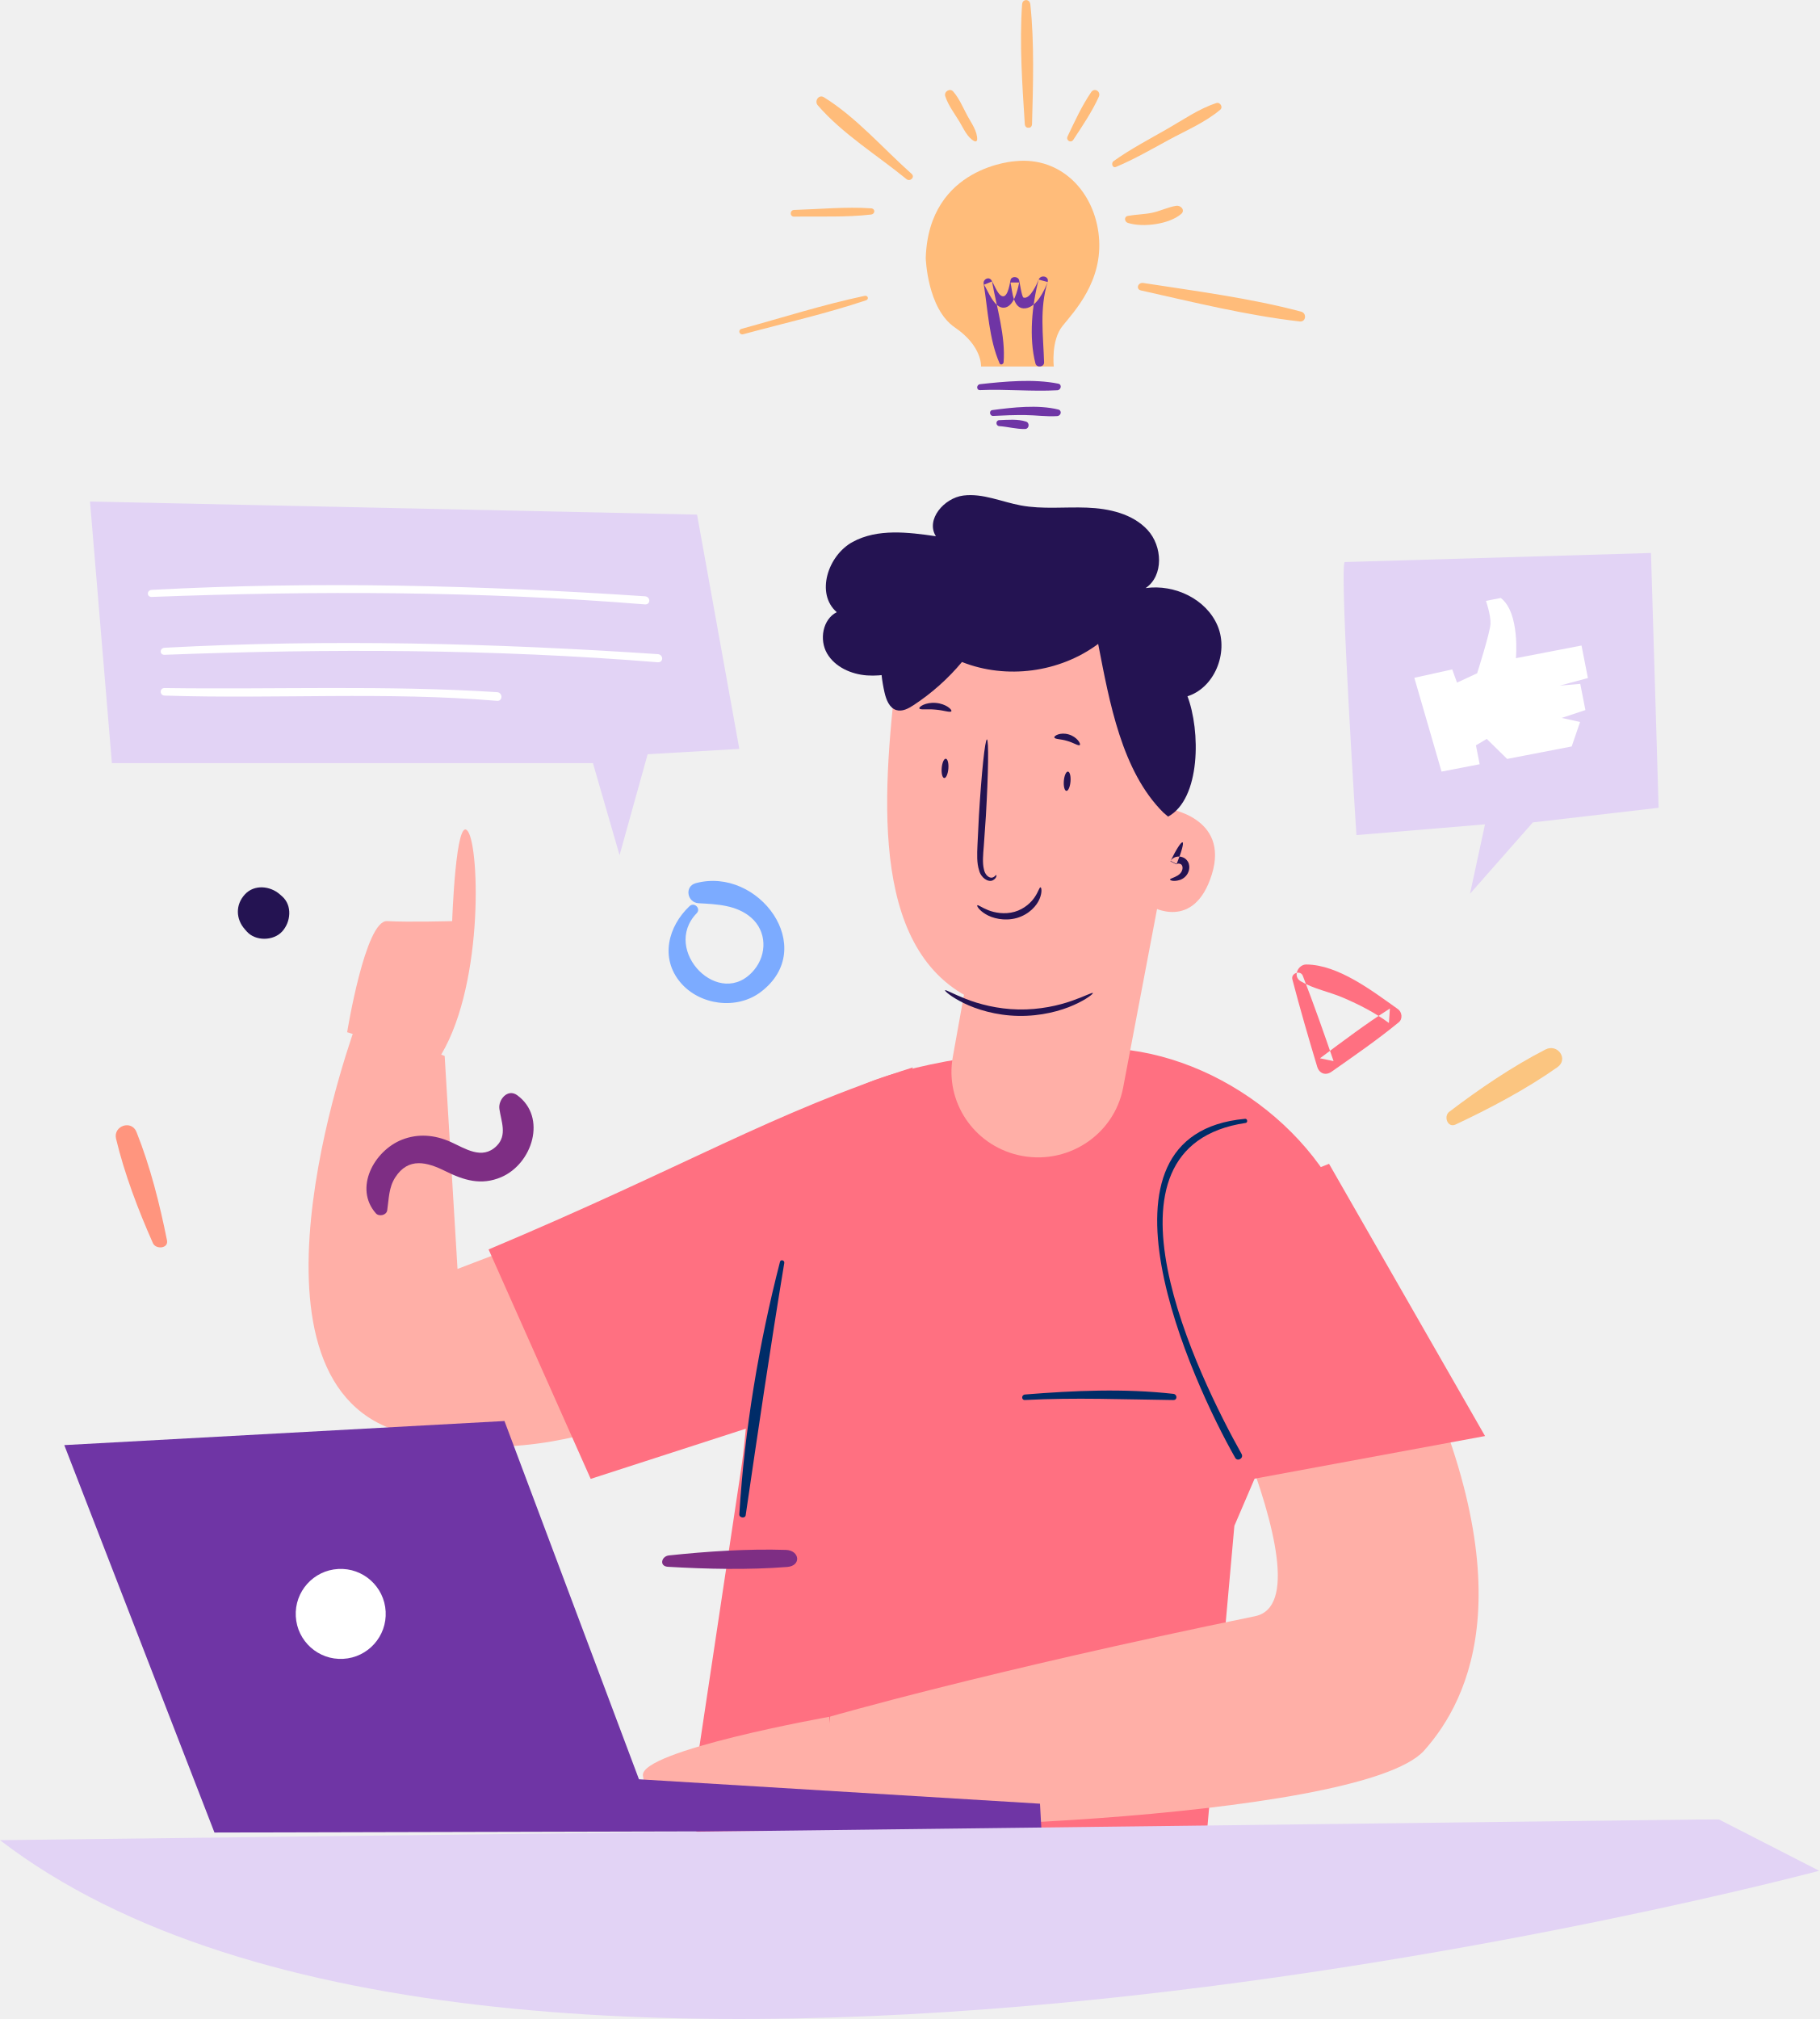
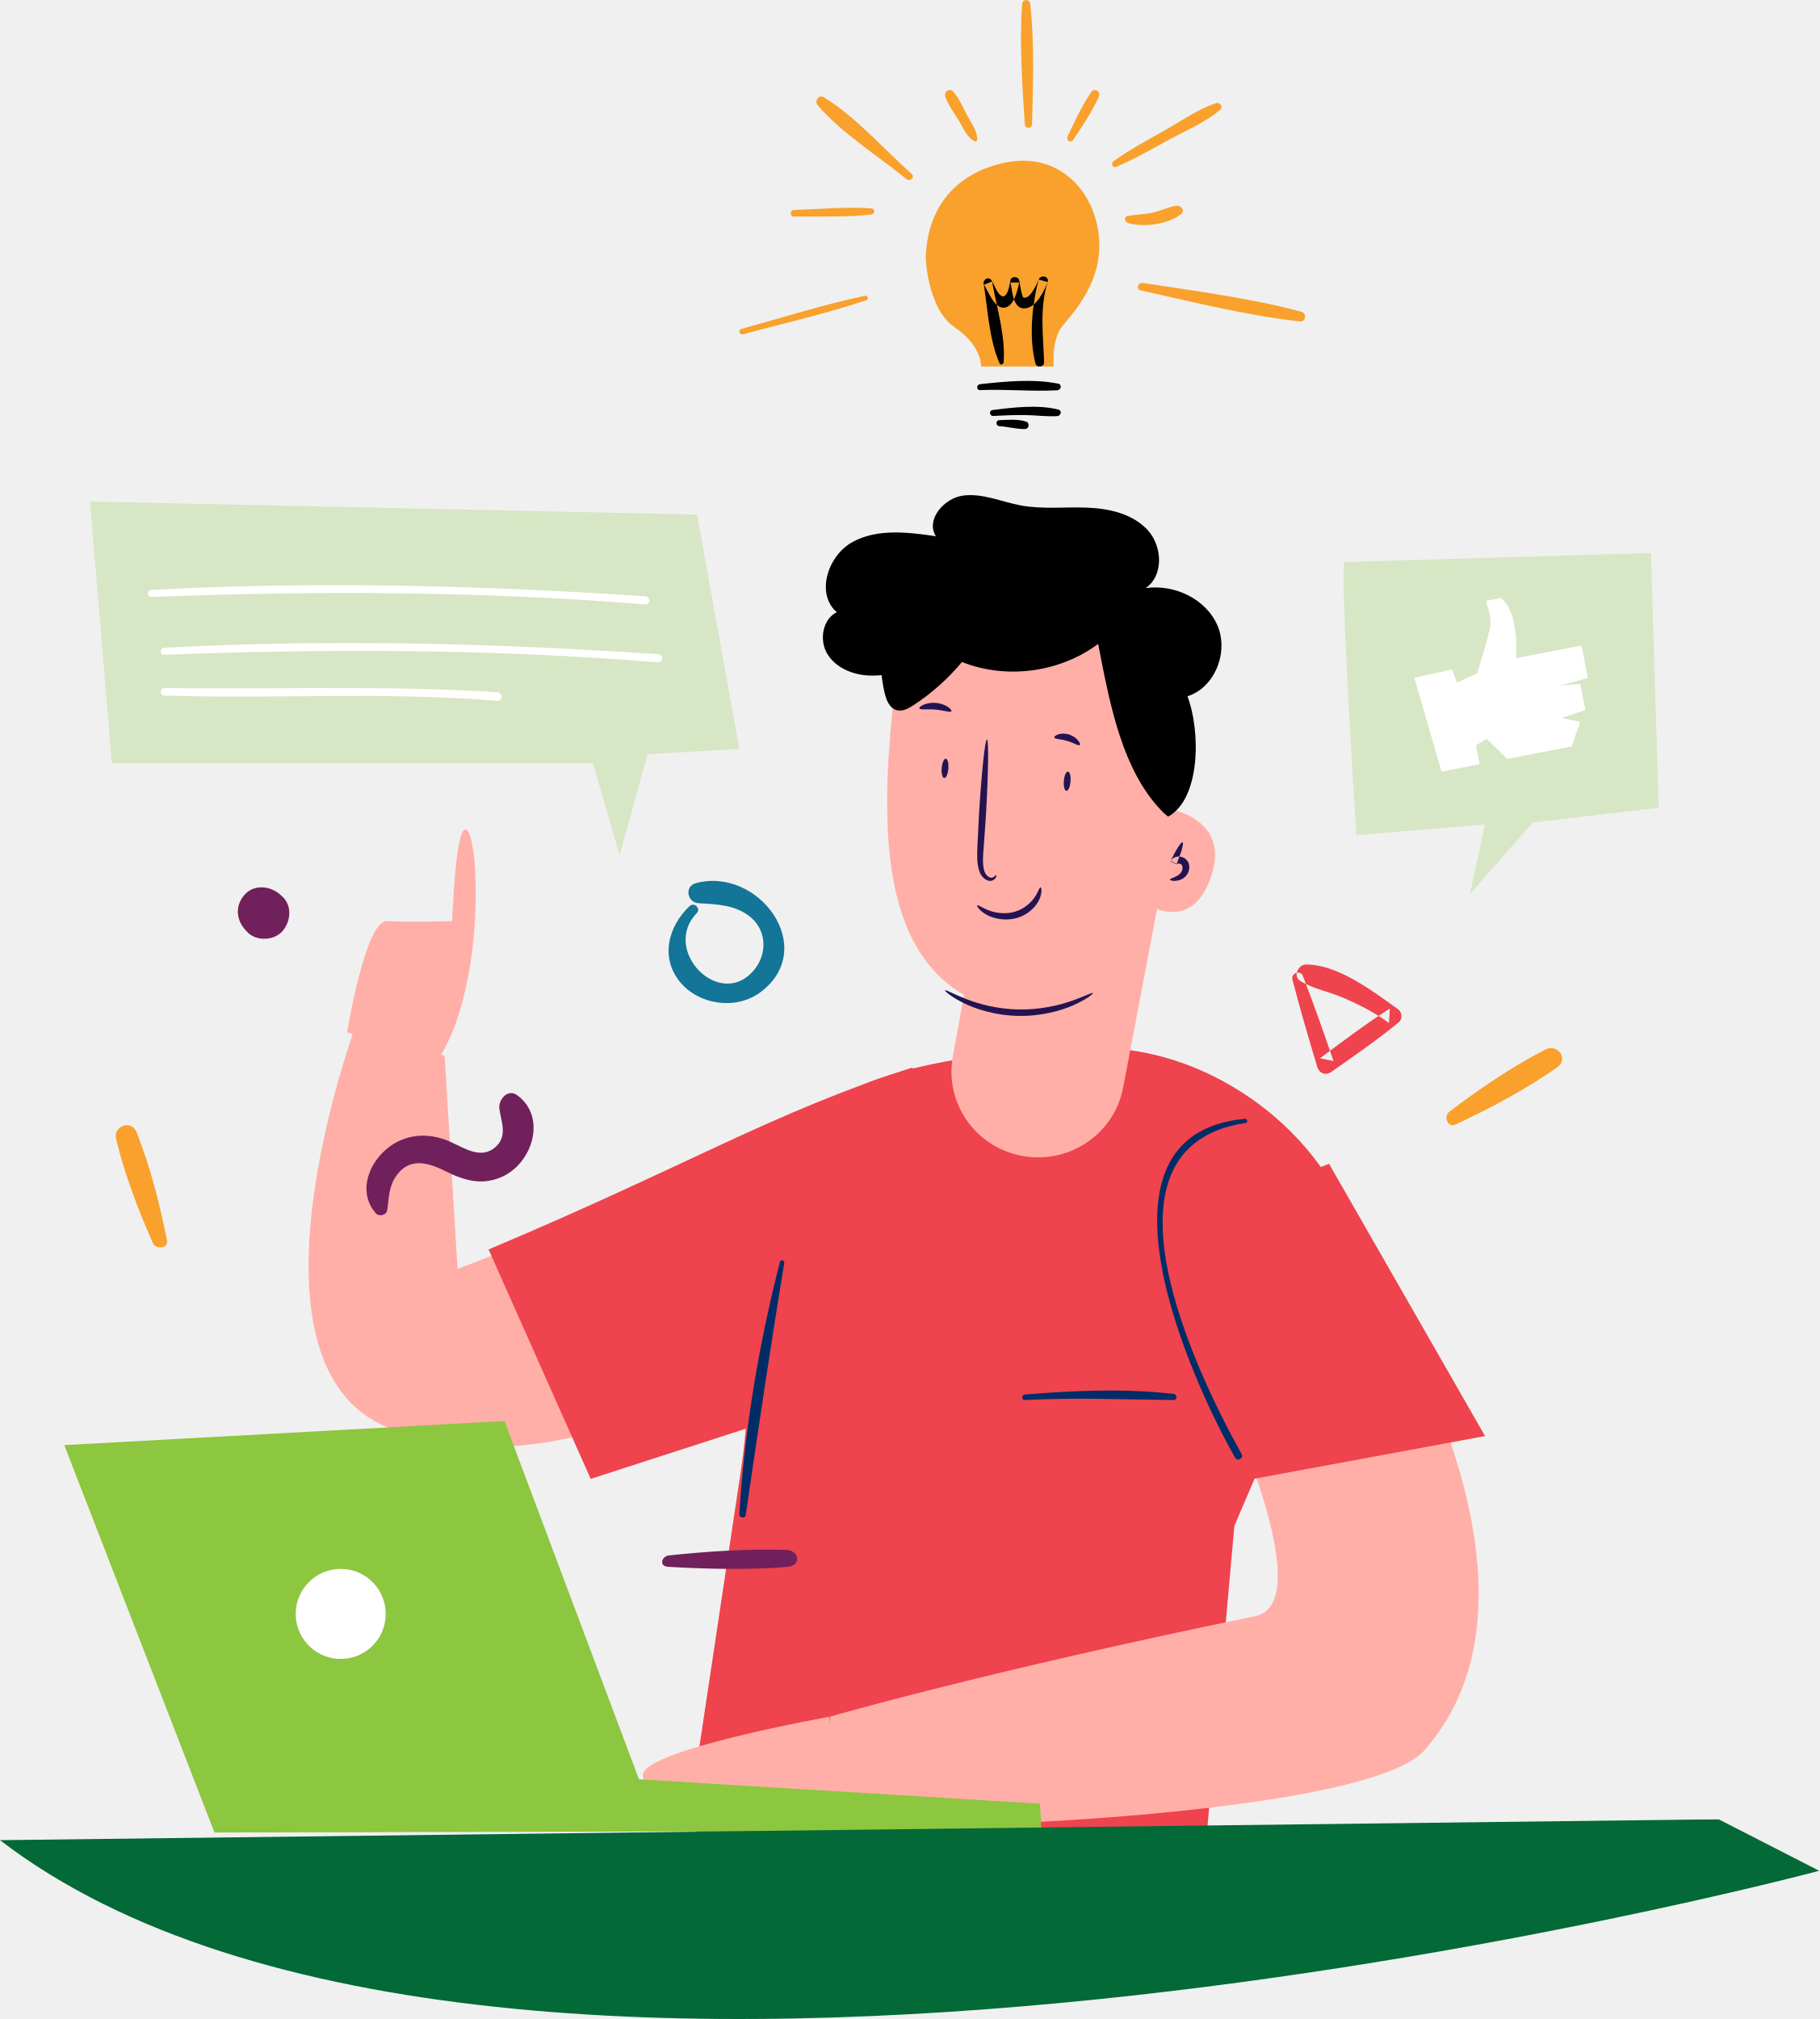
- <svg xmlns="http://www.w3.org/2000/svg" xmlns:xlink="http://www.w3.org/1999/xlink" width="283px" height="314px" viewBox="0 0 283 314" version="1.1">
-   <defs>
+ <svg xmlns="http://www.w3.org/2000/svg" xmlns:xlink="http://www.w3.org/1999/xlink" width="283px" height="314px" viewBox="0 0 283 314" version="1.1" id="svg2">
+   <defs id="defs1">
    <polygon id="path-1" points="0 0.935 282.979 0.935 282.979 32 0 32" />
    <polygon id="path-3" points="0.761 0.008 2.761 0.008 2.761 19.892 0.761 19.892" />
  </defs>
  <g id="Page-1" stroke="none" stroke-width="1" fill="none" fill-rule="evenodd">
    <g id="03" transform="translate(-66, -98)">
      <g id="Group-109" transform="translate(66, 98)">
-         <path d="M107.256,140.927 C103.921,144.082 102.654,148.993 105.832,152.782 C108.825,156.351 114.619,157.108 118.356,154.262 C127.38,147.398 117.975,134.73 108.236,137.352 C106.43,137.837 106.882,140.371 108.662,140.471 C111.511,140.63 114.557,140.739 116.833,142.704 C119.277,144.818 119.33,148.391 117.325,150.821 C112.018,157.254 102.797,147.781 108.371,142.029 C109.076,141.303 107.992,140.231 107.256,140.927" id="Fill-1" fill="#7CABFF" />
-         <path d="M201.028,152.315 C202.22,156.874 203.529,161.384 204.889,165.892 C205.218,166.977 206.213,167.316 207.115,166.682 C210.664,164.193 214.218,161.746 217.579,158.99 C218.226,158.46 218.085,157.392 217.445,156.938 C213.508,154.148 208.189,150.03 203.192,150 C201.922,149.994 201.033,151.839 202.321,152.607 C204.34,153.807 206.754,154.235 208.907,155.16 C211.395,156.226 213.857,157.477 216.049,159.097 C216.101,158.349 216.148,157.598 216.198,156.85 C212.438,159.242 208.901,161.919 205.325,164.587 C206.029,164.732 206.733,164.879 207.437,165.024 C205.911,160.572 204.346,156.149 202.655,151.761 C202.298,150.836 200.774,151.343 201.028,152.315" id="Fill-3" fill="#FF7081" />
-         <path d="M226.412,174.89 C231.83,172.343 237.374,169.415 242.255,165.977 C244.046,164.714 242.281,162.25 240.392,163.222 C235.174,165.904 230.088,169.371 225.433,172.907 C224.501,173.617 225.187,175.467 226.412,174.89" id="Fill-5" fill="#FBC580" />
-         <path d="M25.977,192.91 C24.848,187.274 23.378,181.424 21.235,176.061 C20.448,174.09 17.575,175.113 18.053,177.101 C19.367,182.588 21.484,188.147 23.78,193.325 C24.241,194.364 26.233,194.186 25.977,192.91" id="Fill-7" fill="#FF957E" />
-         <path d="M43.882,139.402 L43.539,139.1 C42.031,137.767 39.558,137.506 38.091,139.1 C36.609,140.711 36.664,142.924 38.091,144.535 C38.193,144.649 38.293,144.761 38.393,144.877 C39.744,146.396 42.524,146.353 43.882,144.877 C45.233,143.408 45.507,140.835 43.882,139.402" id="Fill-9" fill="#241352" />
-         <path d="M187.002,293.19 C187.002,293.19 129.925,306.421 107,283.573 L115.203,229.001 C117.696,213.314 116.21,183.134 128.264,172.427 C130.596,170.354 132.842,169.323 132.842,169.323 C141.298,165.253 156.341,163.055 170.787,163 C188.334,162.933 206.394,176.155 211,193.028 L192.008,237.299 L187.002,293.19 Z" id="Fill-11" fill="#FF7081" />
-         <path d="M182.335,199.783 C182.335,199.783 207.935,248.749 195.226,251.356 C153.404,259.934 129.132,266.969 129.132,266.969 L127,283.093 C127.623,285.531 211.607,283.425 221.555,272.22 C228.578,264.309 237.916,246.028 218.051,206.46 L212.016,193 L182.335,199.783 Z" id="Fill-13" fill="#FFAFA7" />
-         <path d="M135,172.907 L71.166,197.349 L69.168,164.228 L55.502,159 C55.502,159 35.685,212.164 60.468,222.062 C85.252,231.962 113.177,213.67 113.177,213.67 L135,172.907 Z" id="Fill-15" fill="#FFAFA7" />
-         <path d="M142,166 C120.03,173.052 106.928,181.317 76,194.315 L91.882,230 L119.255,221.145 L142,166 Z" id="Fill-17" fill="#FF7081" />
-         <polyline id="Fill-19" fill="#FF7081" points="179.006 192.407 194.978 230 231 223.337 206.732 181 178 192.407" />
-         <path d="M159.435,217.734 C167.16,217.328 174.79,217.644 182.509,217.74 C183.184,217.75 183.143,216.848 182.509,216.776 C174.902,215.916 167.048,216.26 159.435,216.878 C158.861,216.926 158.849,217.766 159.435,217.734" id="Fill-21" fill="#002C68" />
-         <path d="M193.684,174.001 C167.713,176.368 185.477,215.015 192.133,226.715 C192.501,227.367 193.497,226.783 193.131,226.127 C186.515,214.306 168.812,178.34 193.769,174.641 C194.126,174.588 194.047,173.967 193.684,174.001" id="Fill-23" fill="#002C68" />
-         <path d="M121.326,196.244 C118.03,209.038 115.817,222.343 115.001,235.517 C114.966,236.062 115.912,236.2 115.993,235.648 C117.909,222.55 119.836,209.488 121.995,196.421 C122.064,196.005 121.437,195.813 121.326,196.244" id="Fill-25" fill="#002C68" />
-         <path d="M183.297,125 C183.698,119.45 184.104,113.9 184.506,108.349 C188.881,107.12 191.157,101.54 189.409,97.355 C187.664,93.171 182.707,90.821 178.205,91.462 C181.045,89.534 180.829,84.93 178.498,82.413 C176.167,79.897 172.516,79.081 169.082,78.949 C165.649,78.817 162.175,79.232 158.797,78.608 C155.806,78.052 152.875,76.686 149.856,77.066 C146.837,77.447 143.951,80.835 145.579,83.398 C141.225,82.761 136.514,82.181 132.644,84.276 C128.775,86.37 126.833,92.329 130.157,95.206 C127.961,96.322 127.412,99.492 128.647,101.621 C129.882,103.747 132.411,104.866 134.868,105.043 C137.328,105.217 139.767,104.597 142.154,103.982" id="Fill-27" fill="#241352" />
-         <path d="M182.445,114.257 L181.58,125.747 C181.58,125.747 191.264,127.065 188.506,135.975 C185.743,144.885 179.119,140.987 179.119,140.987 C179.119,140.987 177.461,163.822 154.271,156.582 C135.814,150.818 136.942,126.713 139.285,106.162 C140.194,98.2 147.66,92.725 155.459,94.257 L169.401,96.997 C177.461,98.58 183.067,106 182.445,114.257" id="Fill-29" fill="#FFAFA7" />
-         <path d="M181,136 L174.705,169.15 C173.285,176.618 165.83,181.396 158.343,179.634 C151.406,177.999 146.963,171.308 148.209,164.374 L151.626,145.374 L181,136 Z" id="Fill-31" fill="#FFAFA7" />
-         <path d="M154.978,136.089 C155.015,136.076 155.084,136.575 154.41,136.92 C153.711,137.248 152.589,136.533 152.301,135.359 C151.927,134.228 151.983,132.859 152.044,131.453 C152.118,129.958 152.195,128.433 152.274,126.833 C152.666,120.279 153.219,114.983 153.52,115 C153.815,115.022 153.742,120.349 153.354,126.905 C153.242,128.501 153.139,130.028 153.035,131.521 C152.917,132.94 152.807,134.178 153.033,135.131 C153.197,136.094 153.864,136.566 154.298,136.494 C154.742,136.415 154.904,136.028 154.978,136.089" id="Fill-33" fill="#241352" />
-         <path d="M147.005,154.015 C147.113,153.888 148.247,154.578 150.243,155.356 C152.221,156.137 155.134,156.936 158.433,156.996 C161.737,157.057 164.683,156.368 166.698,155.659 C168.729,154.956 169.895,154.309 169.995,154.44 C170.079,154.534 169.06,155.402 167.029,156.306 C165.02,157.211 161.921,158.062 158.409,157.996 C154.9,157.933 151.846,156.967 149.879,155.989 C147.895,155.01 146.92,154.105 147.005,154.015" id="Fill-35" fill="#241352" />
-         <path d="M152.021,140.794 C152.154,140.692 152.687,141.147 153.703,141.545 C154.694,141.948 156.263,142.245 157.813,141.808 C159.362,141.362 160.441,140.313 160.983,139.476 C161.544,138.628 161.676,137.985 161.854,138 C161.988,137.998 162.156,138.71 161.713,139.78 C161.294,140.823 160.11,142.206 158.164,142.77 C156.208,143.315 154.337,142.801 153.308,142.169 C152.242,141.529 151.909,140.862 152.021,140.794" id="Fill-37" fill="#241352" />
-         <path d="M182,136.794 C181.986,136.628 182.566,136.546 183.209,136.151 C183.53,135.947 183.809,135.657 183.91,135.251 C184.013,134.838 183.895,134.453 183.572,134.35 C183.306,134.247 183.053,134.333 182.994,134.43 L182.059,133.949 C182.935,132.149 183.718,130.905 183.948,131.006 C184.174,131.107 183.777,132.518 183.024,134.373 L182.091,133.89 C182.483,133.226 183.342,133.075 183.963,133.327 C184.418,133.476 184.819,133.93 184.927,134.359 C185.055,134.796 185.001,135.218 184.87,135.567 C184.614,136.279 184.009,136.697 183.543,136.85 C182.568,137.157 181.996,136.917 182,136.794" id="Fill-39" fill="#241352" />
-         <path d="M164.007,114.698 C163.908,114.44 164.936,113.834 166.234,114.22 C167.535,114.598 168.162,115.69 167.964,115.862 C167.771,116.066 167.019,115.512 165.997,115.228 C164.986,114.914 164.083,114.982 164.007,114.698" id="Fill-41" fill="#241352" />
-         <path d="M143.01,110.176 C142.882,109.928 144.01,109.176 145.588,109.322 C147.167,109.456 148.149,110.396 147.981,110.616 C147.822,110.866 146.794,110.46 145.5,110.36 C144.205,110.23 143.124,110.45 143.01,110.176" id="Fill-43" fill="#241352" />
-         <path d="M180.968,126.379 C174.485,119.934 172.58,109.197 170.821,100.144 C164.818,104.602 156.558,105.698 149.636,102.956 C147.462,105.56 144.91,107.833 142.089,109.678 C141.286,110.203 140.334,110.714 139.422,110.432 C138.334,110.097 137.85,108.826 137.59,107.698 C136.762,104.086 136.733,100.22 137.968,96.733 C139.204,93.244 141.792,90.181 145.186,88.842 C148.811,87.409 152.892,88.032 156.655,89.027 C162.325,90.527 167.791,92.829 172.848,95.848 C177.808,98.81 182.574,102.731 184.677,108.188 C186.782,113.642 186.773,124.242 181.699,127" id="Fill-45" fill="#241352" />
-         <path d="M165.882,123 C165.594,122.982 165.416,122.294 165.48,121.466 C165.546,120.637 165.832,119.982 166.118,120 C166.406,120.018 166.586,120.706 166.518,121.534 C166.454,122.361 166.168,123.018 165.882,123" id="Fill-47" fill="#241352" />
-         <path d="M146.881,121 C146.593,120.982 146.415,120.294 146.481,119.466 C146.545,118.637 146.831,117.982 147.117,118 C147.405,118.018 147.585,118.706 147.519,119.534 C147.453,120.361 147.169,121.018 146.881,121" id="Fill-49" fill="#241352" />
-         <path d="M54,160.531 C54,160.531 56.826,143.066 60.205,143.254 C63.583,143.442 70.336,143.254 70.336,143.254 C70.336,143.254 70.9,126.642 72.778,129.285 C74.653,131.928 75.243,154.278 68.006,165 L54,160.531 Z" id="Fill-51" fill="#FFAFA7" />
-         <path d="M129,267 C129,267 99.428,272.263 100.008,276.165 C100.585,280.066 102.662,284 102.662,284 L129,283.37 L129,267 Z" id="Fill-53" fill="#FFAFA7" />
-         <polygon id="Fill-55" fill="#6F35A5" points="162 284.691 161.771 280.515 99.39 276.718 78.469 221 10 224.747 33.359 285" />
-         <path d="M48.008,251.274 C48.16,254.031 50.518,256.143 53.277,255.992 C56.034,255.84 58.147,253.483 57.992,250.724 C57.841,247.967 55.484,245.855 52.727,246.008 C49.968,246.16 47.857,248.518 48.008,251.274" id="Fill-57" fill="#FFFFFF" />
-         <path d="M46.011,251.385 C46.224,255.245 49.526,258.202 53.385,257.989 C57.246,257.778 60.201,254.476 59.989,250.615 C59.778,246.755 56.476,243.798 52.615,244.011 C48.755,244.222 45.798,247.524 46.011,251.385" id="Fill-59" fill="#FFFFFF" />
-         <g id="Group-63" transform="translate(0, 282)">
-           <mask id="mask-2" fill="white">
-             <use xlink:href="#path-1" />
-           </mask>
-           <g id="Clip-62" />
-           <path d="M-0.001,4.188 L267.325,0.935 L282.979,8.949 C282.979,8.949 77.762,63.857 -0.001,4.188" id="Fill-61" fill="#E2D3F5" mask="url(#mask-2)" />
+         <g id="g2">
+           <g id="g1">
+             <path d="M107.256,140.927 C103.921,144.082 102.654,148.993 105.832,152.782 C108.825,156.351 114.619,157.108 118.356,154.262 C127.38,147.398 117.975,134.73 108.236,137.352 C106.43,137.837 106.882,140.371 108.662,140.471 C111.511,140.63 114.557,140.739 116.833,142.704 C119.277,144.818 119.33,148.391 117.325,150.821 C112.018,157.254 102.797,147.781 108.371,142.029 C109.076,141.303 107.992,140.231 107.256,140.927" id="Fill-1" fill="#7CABFF" style="fill:#137598;fill-opacity:1" />
+             <path d="M201.028,152.315 C202.22,156.874 203.529,161.384 204.889,165.892 C205.218,166.977 206.213,167.316 207.115,166.682 C210.664,164.193 214.218,161.746 217.579,158.99 C218.226,158.46 218.085,157.392 217.445,156.938 C213.508,154.148 208.189,150.03 203.192,150 C201.922,149.994 201.033,151.839 202.321,152.607 C204.34,153.807 206.754,154.235 208.907,155.16 C211.395,156.226 213.857,157.477 216.049,159.097 C216.101,158.349 216.148,157.598 216.198,156.85 C212.438,159.242 208.901,161.919 205.325,164.587 C206.029,164.732 206.733,164.879 207.437,165.024 C205.911,160.572 204.346,156.149 202.655,151.761 C202.298,150.836 200.774,151.343 201.028,152.315" id="Fill-3" fill="#FF7081" style="fill:#ef434d;fill-opacity:1" />
+             <path d="M226.412,174.89 C231.83,172.343 237.374,169.415 242.255,165.977 C244.046,164.714 242.281,162.25 240.392,163.222 C235.174,165.904 230.088,169.371 225.433,172.907 C224.501,173.617 225.187,175.467 226.412,174.89" id="Fill-5" fill="#FBC580" style="fill:#f9a12c;fill-opacity:1" />
+             <path d="M25.977,192.91 C24.848,187.274 23.378,181.424 21.235,176.061 C20.448,174.09 17.575,175.113 18.053,177.101 C19.367,182.588 21.484,188.147 23.78,193.325 C24.241,194.364 26.233,194.186 25.977,192.91" id="Fill-7" fill="#FF957E" style="fill:#f9a12c;fill-opacity:1" />
+             <path d="M43.882,139.402 L43.539,139.1 C42.031,137.767 39.558,137.506 38.091,139.1 C36.609,140.711 36.664,142.924 38.091,144.535 C38.193,144.649 38.293,144.761 38.393,144.877 C39.744,146.396 42.524,146.353 43.882,144.877 C45.233,143.408 45.507,140.835 43.882,139.402" id="Fill-9" fill="#241352" style="fill:#70205b;fill-opacity:1" />
+             <path d="M187.002,293.19 C187.002,293.19 129.925,306.421 107,283.573 L115.203,229.001 C117.696,213.314 116.21,183.134 128.264,172.427 C130.596,170.354 132.842,169.323 132.842,169.323 C141.298,165.253 156.341,163.055 170.787,163 C188.334,162.933 206.394,176.155 211,193.028 L192.008,237.299 L187.002,293.19 Z" id="Fill-11" fill="#FF7081" style="fill:#ef434d;fill-opacity:1" />
+             <path d="M182.335,199.783 C182.335,199.783 207.935,248.749 195.226,251.356 C153.404,259.934 129.132,266.969 129.132,266.969 L127,283.093 C127.623,285.531 211.607,283.425 221.555,272.22 C228.578,264.309 237.916,246.028 218.051,206.46 L212.016,193 L182.335,199.783 Z" id="Fill-13" fill="#FFAFA7" />
+             <path d="M135,172.907 L71.166,197.349 L69.168,164.228 L55.502,159 C55.502,159 35.685,212.164 60.468,222.062 C85.252,231.962 113.177,213.67 113.177,213.67 L135,172.907 Z" id="Fill-15" fill="#FFAFA7" />
+             <path d="M142,166 C120.03,173.052 106.928,181.317 76,194.315 L91.882,230 L119.255,221.145 L142,166 Z" id="Fill-17" fill="#FF7081" style="fill:#ef434d;fill-opacity:1" />
+             <polyline id="Fill-19" fill="#FF7081" points="179.006 192.407 194.978 230 231 223.337 206.732 181 178 192.407" style="fill:#ef434d;fill-opacity:1" />
+             <path d="M159.435,217.734 C167.16,217.328 174.79,217.644 182.509,217.74 C183.184,217.75 183.143,216.848 182.509,216.776 C174.902,215.916 167.048,216.26 159.435,216.878 C158.861,216.926 158.849,217.766 159.435,217.734" id="Fill-21" fill="#002C68" />
+             <path d="M193.684,174.001 C167.713,176.368 185.477,215.015 192.133,226.715 C192.501,227.367 193.497,226.783 193.131,226.127 C186.515,214.306 168.812,178.34 193.769,174.641 C194.126,174.588 194.047,173.967 193.684,174.001" id="Fill-23" fill="#002C68" />
+             <path d="M121.326,196.244 C118.03,209.038 115.817,222.343 115.001,235.517 C114.966,236.062 115.912,236.2 115.993,235.648 C117.909,222.55 119.836,209.488 121.995,196.421 C122.064,196.005 121.437,195.813 121.326,196.244" id="Fill-25" fill="#002C68" />
+             <path d="M183.297,125 C183.698,119.45 184.104,113.9 184.506,108.349 C188.881,107.12 191.157,101.54 189.409,97.355 C187.664,93.171 182.707,90.821 178.205,91.462 C181.045,89.534 180.829,84.93 178.498,82.413 C176.167,79.897 172.516,79.081 169.082,78.949 C165.649,78.817 162.175,79.232 158.797,78.608 C155.806,78.052 152.875,76.686 149.856,77.066 C146.837,77.447 143.951,80.835 145.579,83.398 C141.225,82.761 136.514,82.181 132.644,84.276 C128.775,86.37 126.833,92.329 130.157,95.206 C127.961,96.322 127.412,99.492 128.647,101.621 C129.882,103.747 132.411,104.866 134.868,105.043 C137.328,105.217 139.767,104.597 142.154,103.982" id="Fill-27" fill="#241352" style="fill:#000000" />
+             <path d="M182.445,114.257 L181.58,125.747 C181.58,125.747 191.264,127.065 188.506,135.975 C185.743,144.885 179.119,140.987 179.119,140.987 C179.119,140.987 177.461,163.822 154.271,156.582 C135.814,150.818 136.942,126.713 139.285,106.162 C140.194,98.2 147.66,92.725 155.459,94.257 L169.401,96.997 C177.461,98.58 183.067,106 182.445,114.257" id="Fill-29" fill="#FFAFA7" />
+             <path d="M181,136 L174.705,169.15 C173.285,176.618 165.83,181.396 158.343,179.634 C151.406,177.999 146.963,171.308 148.209,164.374 L151.626,145.374 L181,136 Z" id="Fill-31" fill="#FFAFA7" />
+             <path d="M154.978,136.089 C155.015,136.076 155.084,136.575 154.41,136.92 C153.711,137.248 152.589,136.533 152.301,135.359 C151.927,134.228 151.983,132.859 152.044,131.453 C152.118,129.958 152.195,128.433 152.274,126.833 C152.666,120.279 153.219,114.983 153.52,115 C153.815,115.022 153.742,120.349 153.354,126.905 C153.242,128.501 153.139,130.028 153.035,131.521 C152.917,132.94 152.807,134.178 153.033,135.131 C153.197,136.094 153.864,136.566 154.298,136.494 C154.742,136.415 154.904,136.028 154.978,136.089" id="Fill-33" fill="#241352" />
+             <path d="M147.005,154.015 C147.113,153.888 148.247,154.578 150.243,155.356 C152.221,156.137 155.134,156.936 158.433,156.996 C161.737,157.057 164.683,156.368 166.698,155.659 C168.729,154.956 169.895,154.309 169.995,154.44 C170.079,154.534 169.06,155.402 167.029,156.306 C165.02,157.211 161.921,158.062 158.409,157.996 C154.9,157.933 151.846,156.967 149.879,155.989 C147.895,155.01 146.92,154.105 147.005,154.015" id="Fill-35" fill="#241352" />
+             <path d="M152.021,140.794 C152.154,140.692 152.687,141.147 153.703,141.545 C154.694,141.948 156.263,142.245 157.813,141.808 C159.362,141.362 160.441,140.313 160.983,139.476 C161.544,138.628 161.676,137.985 161.854,138 C161.988,137.998 162.156,138.71 161.713,139.78 C161.294,140.823 160.11,142.206 158.164,142.77 C156.208,143.315 154.337,142.801 153.308,142.169 C152.242,141.529 151.909,140.862 152.021,140.794" id="Fill-37" fill="#241352" />
+             <path d="M182,136.794 C181.986,136.628 182.566,136.546 183.209,136.151 C183.53,135.947 183.809,135.657 183.91,135.251 C184.013,134.838 183.895,134.453 183.572,134.35 C183.306,134.247 183.053,134.333 182.994,134.43 L182.059,133.949 C182.935,132.149 183.718,130.905 183.948,131.006 C184.174,131.107 183.777,132.518 183.024,134.373 L182.091,133.89 C182.483,133.226 183.342,133.075 183.963,133.327 C184.418,133.476 184.819,133.93 184.927,134.359 C185.055,134.796 185.001,135.218 184.87,135.567 C184.614,136.279 184.009,136.697 183.543,136.85 C182.568,137.157 181.996,136.917 182,136.794" id="Fill-39" fill="#241352" />
+             <path d="M164.007,114.698 C163.908,114.44 164.936,113.834 166.234,114.22 C167.535,114.598 168.162,115.69 167.964,115.862 C167.771,116.066 167.019,115.512 165.997,115.228 C164.986,114.914 164.083,114.982 164.007,114.698" id="Fill-41" fill="#241352" />
+             <path d="M143.01,110.176 C142.882,109.928 144.01,109.176 145.588,109.322 C147.167,109.456 148.149,110.396 147.981,110.616 C147.822,110.866 146.794,110.46 145.5,110.36 C144.205,110.23 143.124,110.45 143.01,110.176" id="Fill-43" fill="#241352" />
+             <path d="M180.968,126.379 C174.485,119.934 172.58,109.197 170.821,100.144 C164.818,104.602 156.558,105.698 149.636,102.956 C147.462,105.56 144.91,107.833 142.089,109.678 C141.286,110.203 140.334,110.714 139.422,110.432 C138.334,110.097 137.85,108.826 137.59,107.698 C136.762,104.086 136.733,100.22 137.968,96.733 C139.204,93.244 141.792,90.181 145.186,88.842 C148.811,87.409 152.892,88.032 156.655,89.027 C162.325,90.527 167.791,92.829 172.848,95.848 C177.808,98.81 182.574,102.731 184.677,108.188 C186.782,113.642 186.773,124.242 181.699,127" id="Fill-45" fill="#241352" style="fill:#000000" />
+             <path d="M165.882,123 C165.594,122.982 165.416,122.294 165.48,121.466 C165.546,120.637 165.832,119.982 166.118,120 C166.406,120.018 166.586,120.706 166.518,121.534 C166.454,122.361 166.168,123.018 165.882,123" id="Fill-47" fill="#241352" />
+             <path d="M146.881,121 C146.593,120.982 146.415,120.294 146.481,119.466 C146.545,118.637 146.831,117.982 147.117,118 C147.405,118.018 147.585,118.706 147.519,119.534 C147.453,120.361 147.169,121.018 146.881,121" id="Fill-49" fill="#241352" />
+             <path d="M54,160.531 C54,160.531 56.826,143.066 60.205,143.254 C63.583,143.442 70.336,143.254 70.336,143.254 C70.336,143.254 70.9,126.642 72.778,129.285 C74.653,131.928 75.243,154.278 68.006,165 L54,160.531 Z" id="Fill-51" fill="#FFAFA7" />
+             <path d="M129,267 C129,267 99.428,272.263 100.008,276.165 C100.585,280.066 102.662,284 102.662,284 L129,283.37 L129,267 Z" id="Fill-53" fill="#FFAFA7" />
+             <polygon id="Fill-55" fill="#6F35A5" points="162 284.691 161.771 280.515 99.39 276.718 78.469 221 10 224.747 33.359 285" style="fill:#8dc63f;fill-opacity:1" />
+             <path d="M48.008,251.274 C48.16,254.031 50.518,256.143 53.277,255.992 C56.034,255.84 58.147,253.483 57.992,250.724 C57.841,247.967 55.484,245.855 52.727,246.008 C49.968,246.16 47.857,248.518 48.008,251.274" id="Fill-57" fill="#FFFFFF" />
+             <path d="M46.011,251.385 C46.224,255.245 49.526,258.202 53.385,257.989 C57.246,257.778 60.201,254.476 59.989,250.615 C59.778,246.755 56.476,243.798 52.615,244.011 C48.755,244.222 45.798,247.524 46.011,251.385" id="Fill-59" fill="#FFFFFF" />
+             <g id="Group-63" transform="translate(0, 282)">
+               <mask id="mask-2" fill="white">
+                 <use xlink:href="#path-1" id="use1" />
+               </mask>
+               <g id="Clip-62" />
+               <path d="M-0.001,4.188 L267.325,0.935 L282.979,8.949 C282.979,8.949 77.762,63.857 -0.001,4.188" id="Fill-61" fill="#E2D3F5" mask="url(#mask-2)" style="fill:#026937;fill-opacity:1" />
+             </g>
+             <path d="M158.032,25.057 C158.032,25.057 144.454,25.732 144,40.129 C144,40.129 144.228,48.001 148.528,50.925 C152.827,53.848 152.6,57 152.6,57 L163.914,57 C163.914,57 163.463,52.951 165.273,50.7 C167.083,48.45 171.609,43.728 170.932,36.755 C170.252,29.78 165.045,24.382 158.032,25.057" id="Fill-64" fill="#FFBC7A" style="fill:#f9a12c;fill-opacity:1" />
+             <path d="M152.458,60.673 C156.455,60.493 160.499,60.919 164.471,60.695 C165.043,60.661 165.239,59.795 164.613,59.669 C160.752,58.893 156.339,59.323 152.458,59.747 C151.863,59.811 151.832,60.701 152.458,60.673" id="Fill-66" fill="#6F35A5" style="fill:#000000;fill-opacity:1" />
+             <path d="M154.486,64.689 C156.141,64.599 157.808,64.535 159.467,64.551 C161.118,64.567 162.81,64.823 164.451,64.711 C165.054,64.669 165.24,63.841 164.6,63.685 C161.424,62.909 157.562,63.357 154.353,63.779 C153.804,63.853 153.932,64.719 154.486,64.689" id="Fill-68" fill="#6F35A5" style="fill:#000000;fill-opacity:1" />
+             <path d="M155.435,66.272 C156.758,66.366 158.124,66.75 159.442,66.722 C160.094,66.706 160.213,65.762 159.593,65.562 C158.313,65.148 156.762,65.292 155.435,65.346 C154.851,65.37 154.859,66.23 155.435,66.272" id="Fill-70" fill="#6F35A5" style="fill:#000000;fill-opacity:1" />
+             <path d="M156.111,56.351 C156.437,52.277 155.025,47.77 154.309,43.772 C153.897,43.941 153.488,44.108 153.077,44.278 C153.671,45.223 154.655,47.952 156.167,47.854 C157.73,47.753 158.311,45.043 158.529,43.939 L157.182,43.939 C157.484,45.198 157.521,48.233 159.554,47.945 C161.276,47.702 162.436,45.219 162.962,43.857 C162.499,43.732 162.031,43.607 161.563,43.482 C160.523,47.467 160.024,52.512 161.064,56.527 C161.252,57.25 162.431,57.106 162.409,56.351 C162.281,52.129 161.674,47.996 162.962,43.857 C163.241,42.968 161.896,42.653 161.563,43.482 C161.371,43.952 160.259,46.626 159.206,46.281 C158.94,46.194 158.59,43.81 158.529,43.58 C158.374,42.956 157.306,42.907 157.182,43.58 C157.029,44.398 156.679,46.628 155.686,45.961 C155.112,45.576 154.605,44.204 154.241,43.616 C153.826,42.943 152.896,43.419 153.009,44.121 C153.66,48.119 153.839,52.777 155.491,56.516 C155.634,56.838 156.089,56.635 156.111,56.351" id="Fill-72" fill="#6F35A5" style="fill:#000000;fill-opacity:1" />
+             <path d="M115.625,51.977 C121.969,50.261 128.516,48.782 134.71,46.705 C135.205,46.538 135.024,45.9 134.486,46.014 C128.029,47.377 121.69,49.409 115.353,51.142 C114.733,51.312 114.997,52.147 115.625,51.977" id="Fill-74" fill="#FFBC7A" style="fill:#f9a12c;fill-opacity:1" />
+             <path d="M123.544,33.692 C127.485,33.618 131.586,33.826 135.496,33.364 C136.153,33.286 136.183,32.446 135.496,32.4 C131.566,32.126 127.482,32.534 123.544,32.652 C122.822,32.674 122.815,33.706 123.544,33.692" id="Fill-76" fill="#FFBC7A" style="fill:#f9a12c;fill-opacity:1" />
+             <path d="M141.81,27.045 C137.396,23.122 133.182,18.226 128.153,15.122 C127.365,14.636 126.632,15.716 127.204,16.378 C131.061,20.838 136.473,24.152 141.01,27.861 C141.569,28.319 142.369,27.54 141.81,27.045" id="Fill-78" fill="#FFBC7A" style="fill:#f9a12c;fill-opacity:1" />
+             <path d="M151.999,21.709 C152.041,20.404 151.1,19.15 150.511,18.064 C149.815,16.78 149.213,15.292 148.255,14.217 C147.77,13.675 146.791,14.229 147.04,14.982 C147.504,16.387 148.46,17.634 149.218,18.879 C149.857,19.94 150.477,21.422 151.581,21.966 C151.773,22.061 151.99,21.95 151.999,21.709" id="Fill-80" fill="#FFBC7A" style="fill:#f9a12c;fill-opacity:1" />
+             <g id="Group-84" transform="translate(158, 0)">
+               <mask id="mask-4" fill="white">
+                 <use xlink:href="#path-3" id="use2" />
+               </mask>
+               <g id="Clip-83" />
+               <path d="M2.532,19.293 C2.702,13.199 2.91,6.753 2.27,0.691 C2.174,-0.206 1.05,-0.235 0.986,0.691 C0.566,6.777 1.014,13.207 1.408,19.293 C1.458,20.084 2.51,20.1 2.532,19.293" id="Fill-82" fill="#FFBC7A" mask="url(#mask-4)" style="fill:#f9a12c;fill-opacity:1" />
+             </g>
+             <path d="M166.948,21.749 C168.366,19.589 169.842,17.424 170.919,15.057 C171.301,14.222 170.243,13.582 169.73,14.334 C168.272,16.472 167.179,18.871 166.062,21.213 C165.772,21.827 166.575,22.317 166.948,21.749" id="Fill-85" fill="#FFBC7A" style="fill:#f9a12c;fill-opacity:1" />
+             <path d="M173.588,25.96 C176.433,24.767 179.112,23.217 181.819,21.745 C184.491,20.294 187.484,19.031 189.812,17.063 C190.286,16.66 189.781,15.839 189.206,16.028 C186.481,16.912 184.016,18.651 181.536,20.065 C178.73,21.667 175.841,23.186 173.208,25.065 C172.797,25.358 173.033,26.191 173.588,25.96" id="Fill-87" fill="#FFBC7A" style="fill:#f9a12c;fill-opacity:1" />
+             <path d="M175.445,34.669 C177.82,35.421 181.902,34.866 183.745,33.264 C184.387,32.707 183.703,31.89 182.94,32.012 C181.673,32.212 180.504,32.817 179.242,33.084 C177.986,33.349 176.701,33.345 175.445,33.578 C174.797,33.699 174.909,34.497 175.445,34.669" id="Fill-89" fill="#FFBC7A" style="fill:#f9a12c;fill-opacity:1" />
+             <path d="M177.484,45.172 C185.563,46.98 193.9,49.046 202.165,49.993 C203.163,50.107 203.298,48.709 202.398,48.469 C194.479,46.362 185.977,45.269 177.842,44.01 C177.006,43.882 176.629,44.98 177.484,45.172" id="Fill-91" fill="#FFBC7A" style="fill:#f9a12c;fill-opacity:1" />
+             <path d="M60.229,188.242 C60.505,186.432 60.452,184.708 61.48,183.111 C63.531,179.93 66.441,180.731 69.258,182.129 C72.13,183.555 74.832,184.408 77.954,183.078 C82.829,180.997 85.115,173.749 80.465,170.34 C78.959,169.235 77.476,171.058 77.678,172.454 C77.958,174.404 78.94,176.548 77.245,178.225 C74.98,180.467 72.323,178.585 70.062,177.579 C67.619,176.493 65.024,176.255 62.504,177.258 C58.167,178.988 55.022,184.786 58.467,188.701 C58.952,189.254 60.111,189.005 60.229,188.242" id="Fill-93" fill="#7E2E84" style="fill:#70205b;fill-opacity:1" />
+             <path d="M103.89,243.671 C109.976,244.029 116.373,244.173 122.45,243.698 C124.683,243.522 124.407,241.111 122.241,241.045 C116.257,240.859 109.986,241.273 104.056,241.903 C102.867,242.029 102.511,243.589 103.89,243.671" id="Fill-95" fill="#7E2E84" style="fill:#70205b;fill-opacity:1" />
+             <path d="M209.154,87.412 C208.344,88.994 210.994,129.878 210.994,129.878 L230.992,128.206 L228.66,139 L238.432,127.905 L258,125.63 L256.812,86 L209.154,87.412 Z" id="Fill-97" fill="#E2D3F5" style="fill:#8dc63f;fill-opacity:1;opacity:0.25" />
+             <path d="M220,105.414 L224.235,120 L230.162,118.855 L229.583,115.918 L231.264,114.917 L234.439,118.029 L244.479,116.09 L245.78,112.286 L242.923,111.653 L246.611,110.431 L245.81,106.356 L242.62,106.633 L247,105.45 L246.004,100.393 L235.802,102.363 C235.802,102.363 236.46,95.297 233.448,93 L231.142,93.447 C231.142,93.447 231.92,95.665 231.847,97.033 C231.777,98.4 229.771,104.711 229.771,104.711 L226.638,106.163 L225.895,104.106 L220,105.414 Z" id="Fill-99" fill="#FFFFFF" />
+             <polygon id="Fill-101" fill="#E2D3F5" points="14 78 17.406 118.685 92.232 118.685 96.373 133 100.742 117.302 115 116.472 108.428 80.032" style="fill:#8dc63f;fill-opacity:1;opacity:0.25" />
+             <path d="M23.598,92.836 C49.221,91.86 74.754,91.926 100.314,93.997 C101.226,94.07 101.231,92.797 100.314,92.735 C74.784,91.021 49.168,90.368 23.598,91.74 C22.806,91.783 22.796,92.866 23.598,92.836" id="Fill-103" fill="#FFFFFF" />
+             <path d="M25.598,101.836 C51.22,100.86 76.755,100.926 102.314,102.997 C103.226,103.07 103.231,101.797 102.314,101.733 C76.785,100.021 51.169,99.368 25.598,100.741 C24.806,100.784 24.796,101.866 25.598,101.836" id="Fill-105" fill="#FFFFFF" />
+             <path d="M25.602,108.179 C42.91,108.731 60.018,107.543 77.31,108.997 C78.227,109.075 78.233,107.707 77.31,107.647 C60.037,106.537 42.895,107.247 25.602,107.007 C24.797,106.995 24.802,108.153 25.602,108.179" id="Fill-107" fill="#FFFFFF" />
+           </g>
        </g>
-         <path d="M158.032,25.057 C158.032,25.057 144.454,25.732 144,40.129 C144,40.129 144.228,48.001 148.528,50.925 C152.827,53.848 152.6,57 152.6,57 L163.914,57 C163.914,57 163.463,52.951 165.273,50.7 C167.083,48.45 171.609,43.728 170.932,36.755 C170.252,29.78 165.045,24.382 158.032,25.057" id="Fill-64" fill="#FFBC7A" />
-         <path d="M152.458,60.673 C156.455,60.493 160.499,60.919 164.471,60.695 C165.043,60.661 165.239,59.795 164.613,59.669 C160.752,58.893 156.339,59.323 152.458,59.747 C151.863,59.811 151.832,60.701 152.458,60.673" id="Fill-66" fill="#6F35A5" />
-         <path d="M154.486,64.689 C156.141,64.599 157.808,64.535 159.467,64.551 C161.118,64.567 162.81,64.823 164.451,64.711 C165.054,64.669 165.24,63.841 164.6,63.685 C161.424,62.909 157.562,63.357 154.353,63.779 C153.804,63.853 153.932,64.719 154.486,64.689" id="Fill-68" fill="#6F35A5" />
-         <path d="M155.435,66.272 C156.758,66.366 158.124,66.75 159.442,66.722 C160.094,66.706 160.213,65.762 159.593,65.562 C158.313,65.148 156.762,65.292 155.435,65.346 C154.851,65.37 154.859,66.23 155.435,66.272" id="Fill-70" fill="#6F35A5" />
-         <path d="M156.111,56.351 C156.437,52.277 155.025,47.77 154.309,43.772 C153.897,43.941 153.488,44.108 153.077,44.278 C153.671,45.223 154.655,47.952 156.167,47.854 C157.73,47.753 158.311,45.043 158.529,43.939 L157.182,43.939 C157.484,45.198 157.521,48.233 159.554,47.945 C161.276,47.702 162.436,45.219 162.962,43.857 C162.499,43.732 162.031,43.607 161.563,43.482 C160.523,47.467 160.024,52.512 161.064,56.527 C161.252,57.25 162.431,57.106 162.409,56.351 C162.281,52.129 161.674,47.996 162.962,43.857 C163.241,42.968 161.896,42.653 161.563,43.482 C161.371,43.952 160.259,46.626 159.206,46.281 C158.94,46.194 158.59,43.81 158.529,43.58 C158.374,42.956 157.306,42.907 157.182,43.58 C157.029,44.398 156.679,46.628 155.686,45.961 C155.112,45.576 154.605,44.204 154.241,43.616 C153.826,42.943 152.896,43.419 153.009,44.121 C153.66,48.119 153.839,52.777 155.491,56.516 C155.634,56.838 156.089,56.635 156.111,56.351" id="Fill-72" fill="#6F35A5" />
-         <path d="M115.625,51.977 C121.969,50.261 128.516,48.782 134.71,46.705 C135.205,46.538 135.024,45.9 134.486,46.014 C128.029,47.377 121.69,49.409 115.353,51.142 C114.733,51.312 114.997,52.147 115.625,51.977" id="Fill-74" fill="#FFBC7A" />
-         <path d="M123.544,33.692 C127.485,33.618 131.586,33.826 135.496,33.364 C136.153,33.286 136.183,32.446 135.496,32.4 C131.566,32.126 127.482,32.534 123.544,32.652 C122.822,32.674 122.815,33.706 123.544,33.692" id="Fill-76" fill="#FFBC7A" />
-         <path d="M141.81,27.045 C137.396,23.122 133.182,18.226 128.153,15.122 C127.365,14.636 126.632,15.716 127.204,16.378 C131.061,20.838 136.473,24.152 141.01,27.861 C141.569,28.319 142.369,27.54 141.81,27.045" id="Fill-78" fill="#FFBC7A" />
-         <path d="M151.999,21.709 C152.041,20.404 151.1,19.15 150.511,18.064 C149.815,16.78 149.213,15.292 148.255,14.217 C147.77,13.675 146.791,14.229 147.04,14.982 C147.504,16.387 148.46,17.634 149.218,18.879 C149.857,19.94 150.477,21.422 151.581,21.966 C151.773,22.061 151.99,21.95 151.999,21.709" id="Fill-80" fill="#FFBC7A" />
-         <g id="Group-84" transform="translate(158, 0)">
-           <mask id="mask-4" fill="white">
-             <use xlink:href="#path-3" />
-           </mask>
-           <g id="Clip-83" />
-           <path d="M2.532,19.293 C2.702,13.199 2.91,6.753 2.27,0.691 C2.174,-0.206 1.05,-0.235 0.986,0.691 C0.566,6.777 1.014,13.207 1.408,19.293 C1.458,20.084 2.51,20.1 2.532,19.293" id="Fill-82" fill="#FFBC7A" mask="url(#mask-4)" />
-         </g>
-         <path d="M166.948,21.749 C168.366,19.589 169.842,17.424 170.919,15.057 C171.301,14.222 170.243,13.582 169.73,14.334 C168.272,16.472 167.179,18.871 166.062,21.213 C165.772,21.827 166.575,22.317 166.948,21.749" id="Fill-85" fill="#FFBC7A" />
-         <path d="M173.588,25.96 C176.433,24.767 179.112,23.217 181.819,21.745 C184.491,20.294 187.484,19.031 189.812,17.063 C190.286,16.66 189.781,15.839 189.206,16.028 C186.481,16.912 184.016,18.651 181.536,20.065 C178.73,21.667 175.841,23.186 173.208,25.065 C172.797,25.358 173.033,26.191 173.588,25.96" id="Fill-87" fill="#FFBC7A" />
-         <path d="M175.445,34.669 C177.82,35.421 181.902,34.866 183.745,33.264 C184.387,32.707 183.703,31.89 182.94,32.012 C181.673,32.212 180.504,32.817 179.242,33.084 C177.986,33.349 176.701,33.345 175.445,33.578 C174.797,33.699 174.909,34.497 175.445,34.669" id="Fill-89" fill="#FFBC7A" />
-         <path d="M177.484,45.172 C185.563,46.98 193.9,49.046 202.165,49.993 C203.163,50.107 203.298,48.709 202.398,48.469 C194.479,46.362 185.977,45.269 177.842,44.01 C177.006,43.882 176.629,44.98 177.484,45.172" id="Fill-91" fill="#FFBC7A" />
-         <path d="M60.229,188.242 C60.505,186.432 60.452,184.708 61.48,183.111 C63.531,179.93 66.441,180.731 69.258,182.129 C72.13,183.555 74.832,184.408 77.954,183.078 C82.829,180.997 85.115,173.749 80.465,170.34 C78.959,169.235 77.476,171.058 77.678,172.454 C77.958,174.404 78.94,176.548 77.245,178.225 C74.98,180.467 72.323,178.585 70.062,177.579 C67.619,176.493 65.024,176.255 62.504,177.258 C58.167,178.988 55.022,184.786 58.467,188.701 C58.952,189.254 60.111,189.005 60.229,188.242" id="Fill-93" fill="#7E2E84" />
-         <path d="M103.89,243.671 C109.976,244.029 116.373,244.173 122.45,243.698 C124.683,243.522 124.407,241.111 122.241,241.045 C116.257,240.859 109.986,241.273 104.056,241.903 C102.867,242.029 102.511,243.589 103.89,243.671" id="Fill-95" fill="#7E2E84" />
-         <path d="M209.154,87.412 C208.344,88.994 210.994,129.878 210.994,129.878 L230.992,128.206 L228.66,139 L238.432,127.905 L258,125.63 L256.812,86 L209.154,87.412 Z" id="Fill-97" fill="#E2D3F5" />
-         <path d="M220,105.414 L224.235,120 L230.162,118.855 L229.583,115.918 L231.264,114.917 L234.439,118.029 L244.479,116.09 L245.78,112.286 L242.923,111.653 L246.611,110.431 L245.81,106.356 L242.62,106.633 L247,105.45 L246.004,100.393 L235.802,102.363 C235.802,102.363 236.46,95.297 233.448,93 L231.142,93.447 C231.142,93.447 231.92,95.665 231.847,97.033 C231.777,98.4 229.771,104.711 229.771,104.711 L226.638,106.163 L225.895,104.106 L220,105.414 Z" id="Fill-99" fill="#FFFFFF" />
-         <polygon id="Fill-101" fill="#E2D3F5" points="14 78 17.406 118.685 92.232 118.685 96.373 133 100.742 117.302 115 116.472 108.428 80.032" />
-         <path d="M23.598,92.836 C49.221,91.86 74.754,91.926 100.314,93.997 C101.226,94.07 101.231,92.797 100.314,92.735 C74.784,91.021 49.168,90.368 23.598,91.74 C22.806,91.783 22.796,92.866 23.598,92.836" id="Fill-103" fill="#FFFFFF" />
-         <path d="M25.598,101.836 C51.22,100.86 76.755,100.926 102.314,102.997 C103.226,103.07 103.231,101.797 102.314,101.733 C76.785,100.021 51.169,99.368 25.598,100.741 C24.806,100.784 24.796,101.866 25.598,101.836" id="Fill-105" fill="#FFFFFF" />
-         <path d="M25.602,108.179 C42.91,108.731 60.018,107.543 77.31,108.997 C78.227,109.075 78.233,107.707 77.31,107.647 C60.037,106.537 42.895,107.247 25.602,107.007 C24.797,106.995 24.802,108.153 25.602,108.179" id="Fill-107" fill="#FFFFFF" />
      </g>
    </g>
  </g>
</svg>
